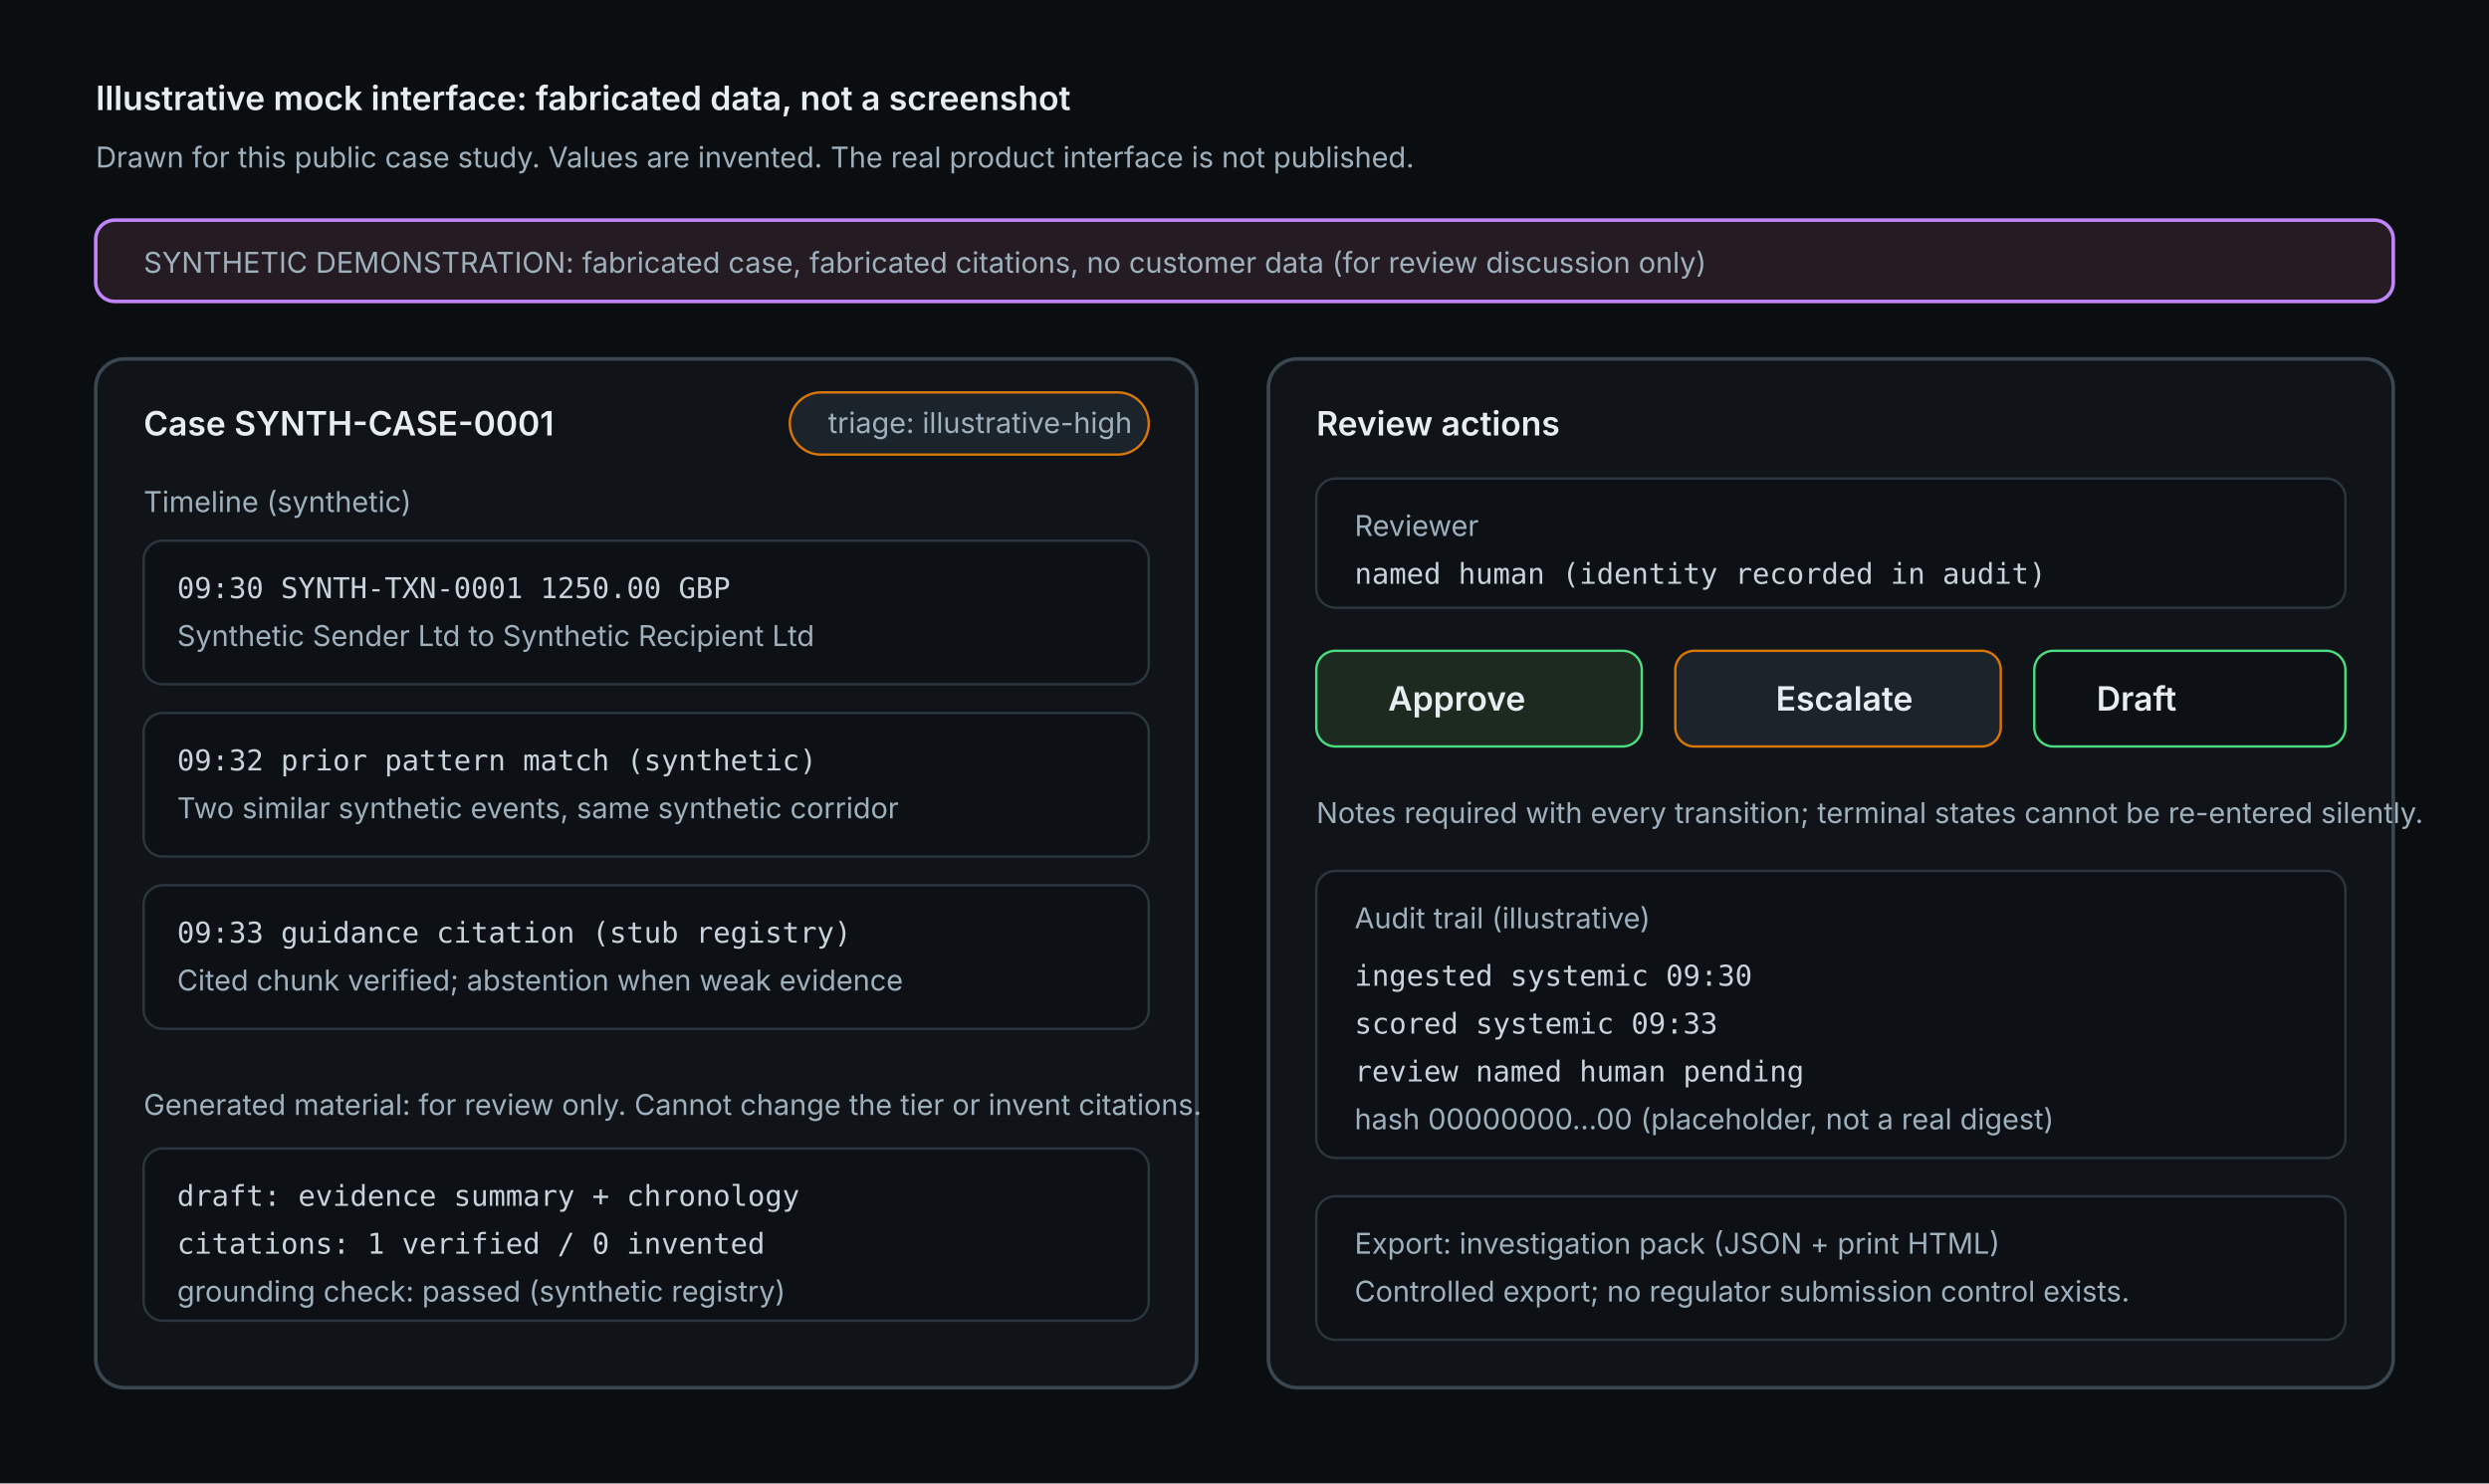
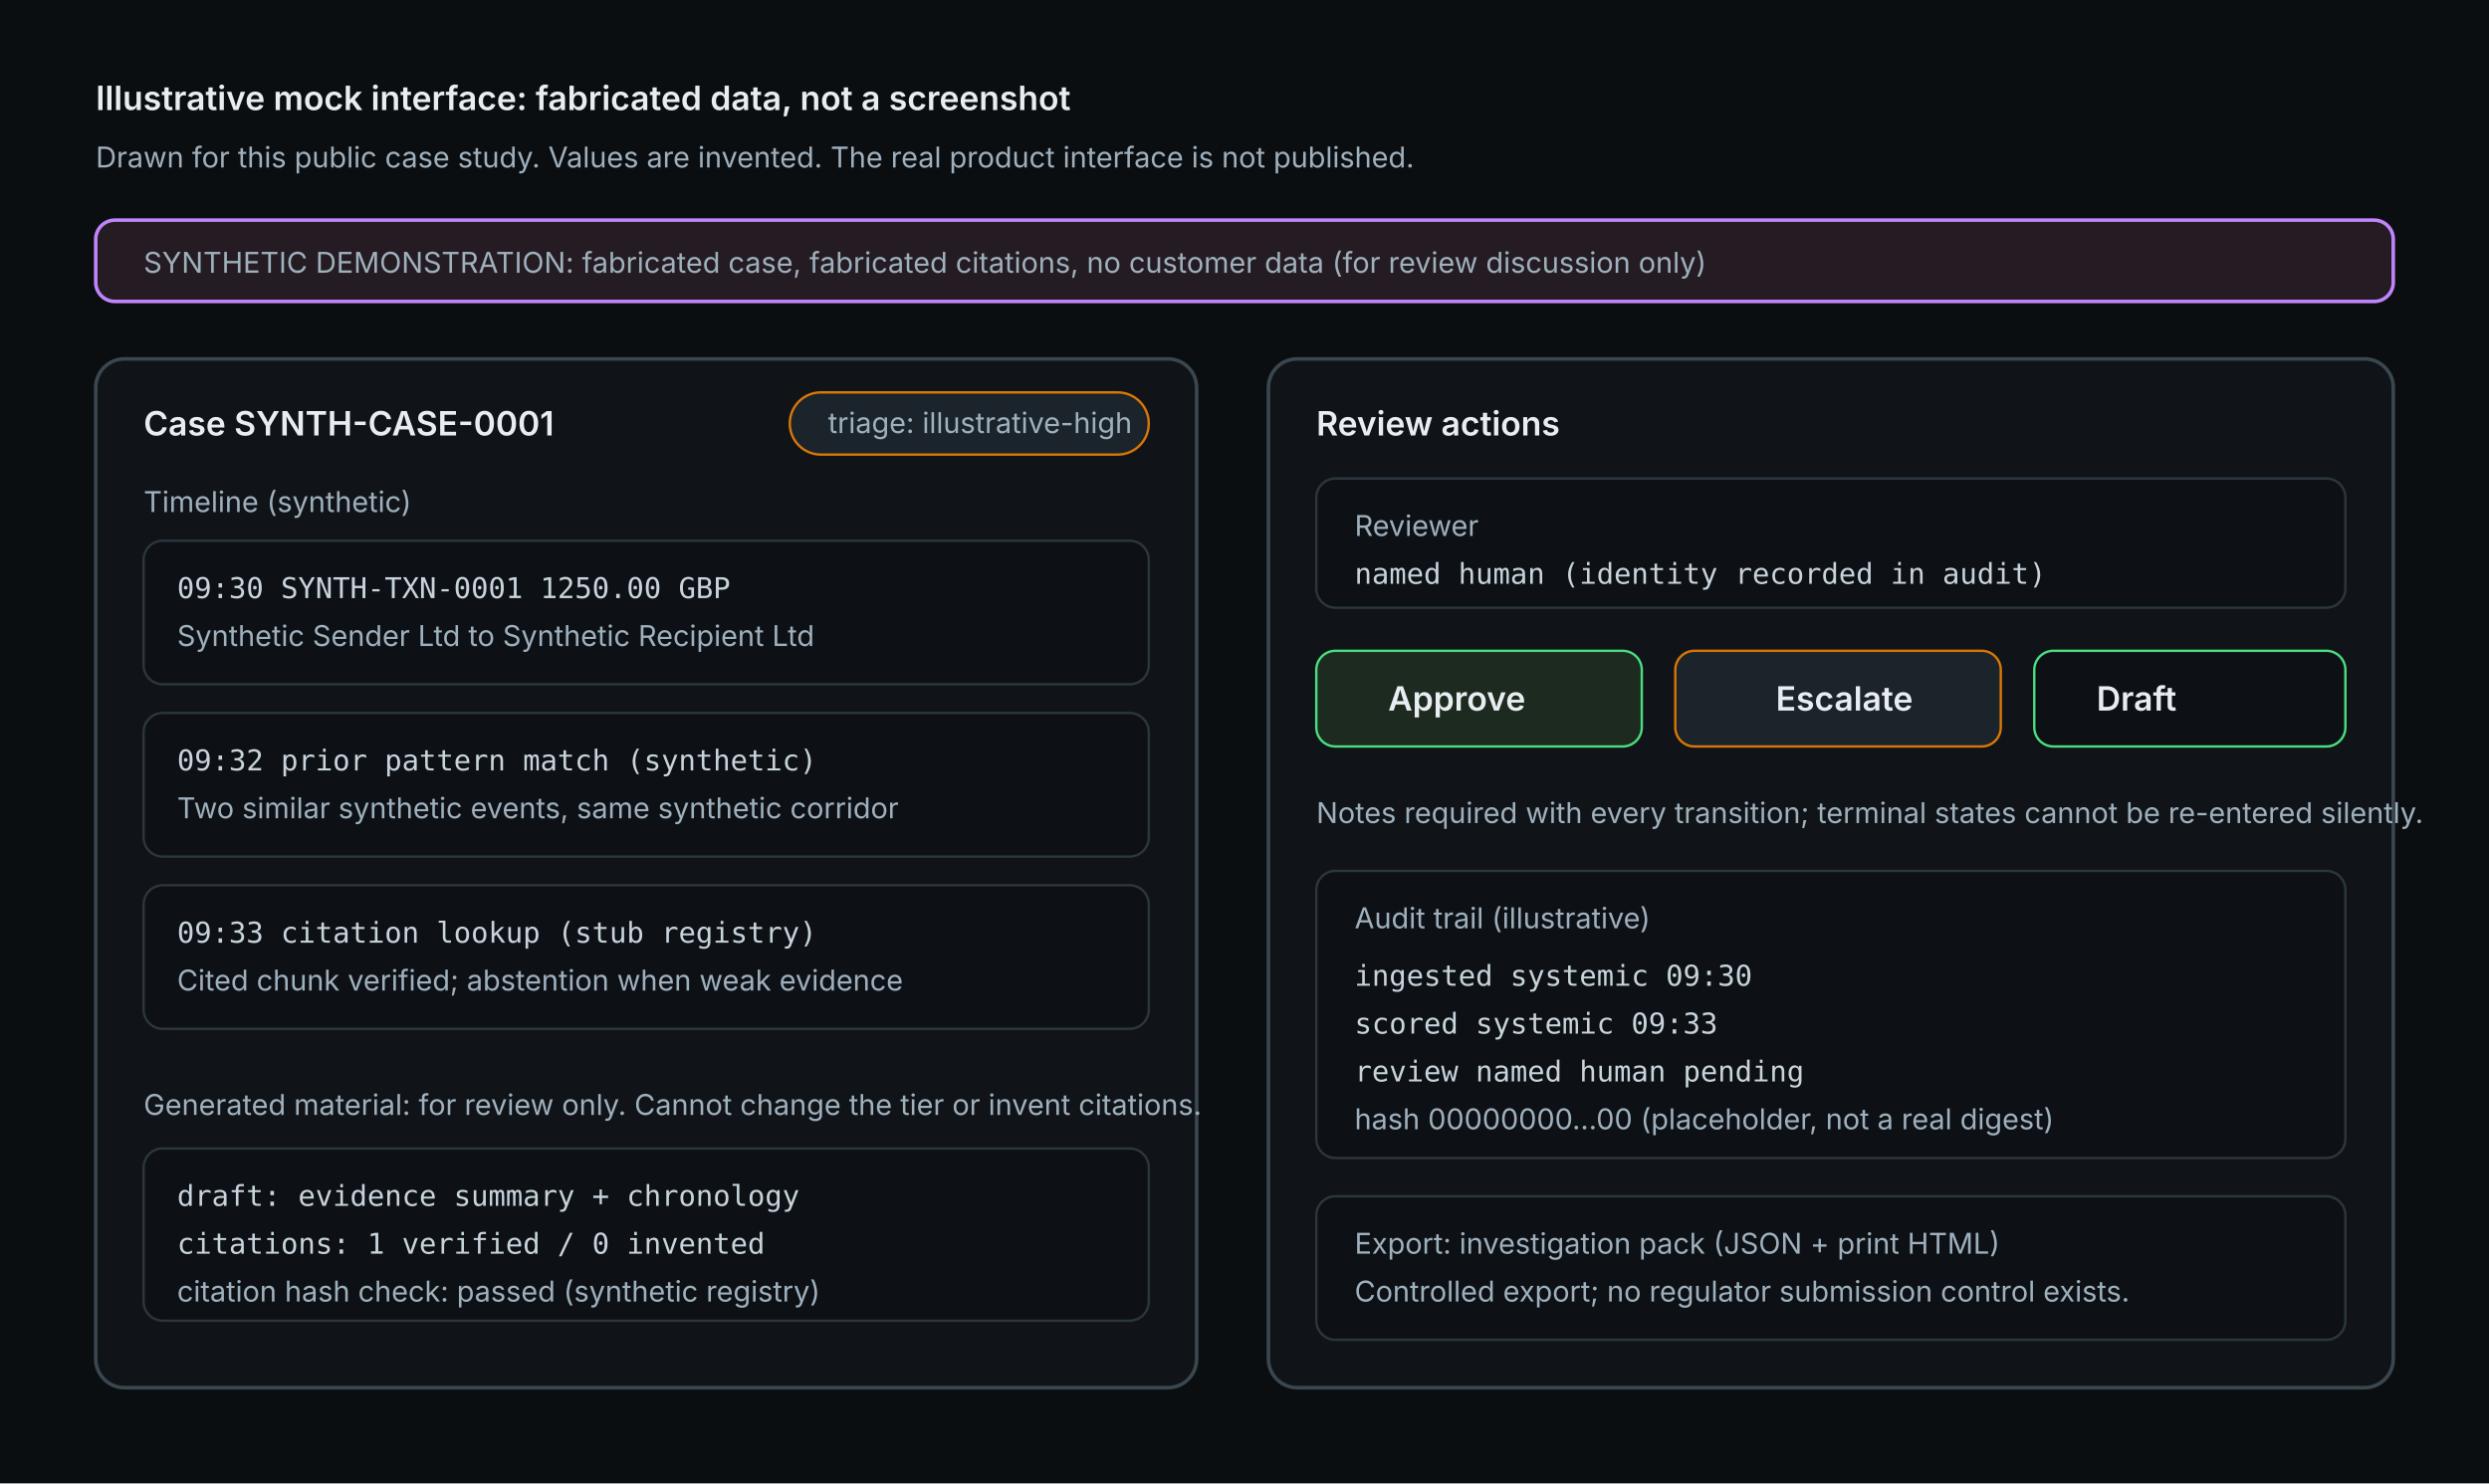
<svg xmlns="http://www.w3.org/2000/svg" viewBox="0 0 1040 620" width="1040" height="620" role="img" aria-labelledby="title desc">
  <style>
    .panel { fill: #101418; stroke: #3a4750; stroke-width: 1.5; }
    .chip { fill: #1b232b; stroke: #d97706; stroke-width: 1; }
    .chip-green { fill: #1d2a1f; stroke: #4ade80; stroke-width: 1; }
    .label { fill: #e8edf2; font-family: system-ui, -apple-system, "Segoe UI", sans-serif; font-size: 14px; font-weight: 600; }
    .sub { fill: #9fb0bd; font-family: system-ui, -apple-system, "Segoe UI", sans-serif; font-size: 12px; }
    .mono { fill: #c8d3dc; font-family: ui-monospace, SFMono-Regular, Menlo, monospace; font-size: 12px; }
    .banner { fill: #241c22; stroke: #c084fc; stroke-width: 1.5; }
  </style>
  <rect x="0" y="0" width="1040" height="620" fill="#0b0e11" />
  <text x="40" y="46" class="label" font-size="20">Illustrative mock interface: fabricated data, not a screenshot</text>
  <text x="40" y="70" class="sub">Drawn for this public case study. Values are invented. The real product interface is not published.</text>
  <rect x="40" y="92" width="960" height="34" rx="8" class="banner" />
  <text x="60" y="114" class="sub" fill="#d8b4fe">SYNTHETIC DEMONSTRATION: fabricated case, fabricated citations, no customer data (for review discussion only)</text>
  <rect x="40" y="150" width="460" height="430" rx="12" class="panel" />
  <text x="60" y="182" class="label">Case SYNTH-CASE-0001</text>
  <rect x="330" y="164" width="150" height="26" rx="13" class="chip" />
  <text x="346" y="181" class="sub" fill="#f5c17a">triage: illustrative-high</text>
  <text x="60" y="214" class="sub">Timeline (synthetic)</text>
  <rect x="60" y="226" width="420" height="60" rx="8" fill="#0d1116" stroke="#2b363e" />
  <text x="74" y="250" class="mono">09:30  SYNTH-TXN-0001  1250.00 GBP</text>
  <text x="74" y="270" class="sub">Synthetic Sender Ltd to Synthetic Recipient Ltd</text>
  <rect x="60" y="298" width="420" height="60" rx="8" fill="#0d1116" stroke="#2b363e" />
  <text x="74" y="322" class="mono">09:32  prior pattern match (synthetic)</text>
  <text x="74" y="342" class="sub">Two similar synthetic events, same synthetic corridor</text>
  <rect x="60" y="370" width="420" height="60" rx="8" fill="#0d1116" stroke="#2b363e" />
-   <text x="74" y="394" class="mono">09:33  guidance citation (stub registry)</text>
+   <text x="74" y="394" class="mono">09:33  citation lookup (stub registry)</text>
  <text x="74" y="414" class="sub">Cited chunk verified; abstention when weak evidence</text>
  <text x="60" y="466" class="sub">Generated material: for review only. Cannot change the tier or invent citations.</text>
  <rect x="60" y="480" width="420" height="72" rx="8" fill="#0d1116" stroke="#2b363e" />
  <text x="74" y="504" class="mono">draft: evidence summary + chronology</text>
  <text x="74" y="524" class="mono">citations: 1 verified / 0 invented</text>
-   <text x="74" y="544" class="sub">grounding check: passed (synthetic registry)</text>
+   <text x="74" y="544" class="sub">citation hash check: passed (synthetic registry)</text>
  <rect x="530" y="150" width="470" height="430" rx="12" class="panel" />
  <text x="550" y="182" class="label">Review actions</text>
  <rect x="550" y="200" width="430" height="54" rx="8" fill="#0d1116" stroke="#2b363e" />
  <text x="566" y="224" class="sub">Reviewer</text>
  <text x="566" y="244" class="mono">named human (identity recorded in audit)</text>
  <rect x="550" y="272" width="136" height="40" rx="8" class="chip-green" />
  <text x="580" y="297" class="label" font-size="13">Approve</text>
  <rect x="700" y="272" width="136" height="40" rx="8" class="chip" />
  <text x="742" y="297" class="label" font-size="13">Escalate</text>
  <rect x="850" y="272" width="130" height="40" rx="8" fill="#0d1116" stroke="#4ade80" />
  <text x="876" y="297" class="label" font-size="13">Draft</text>
  <text x="550" y="344" class="sub">Notes required with every transition; terminal states cannot be re-entered silently.</text>
  <rect x="550" y="364" width="430" height="120" rx="8" fill="#0d1116" stroke="#2b363e" />
  <text x="566" y="388" class="sub">Audit trail (illustrative)</text>
  <text x="566" y="412" class="mono">ingested       systemic     09:30</text>
  <text x="566" y="432" class="mono">scored         systemic     09:33</text>
  <text x="566" y="452" class="mono">review         named human  pending</text>
  <text x="566" y="472" class="sub">hash 00000000…00 (placeholder, not a real digest)</text>
  <rect x="550" y="500" width="430" height="60" rx="8" fill="#0d1116" stroke="#2b363e" />
  <text x="566" y="524" class="sub">Export: investigation pack (JSON + print HTML)</text>
  <text x="566" y="544" class="sub">Controlled export; no regulator submission control exists.</text>
</svg>
